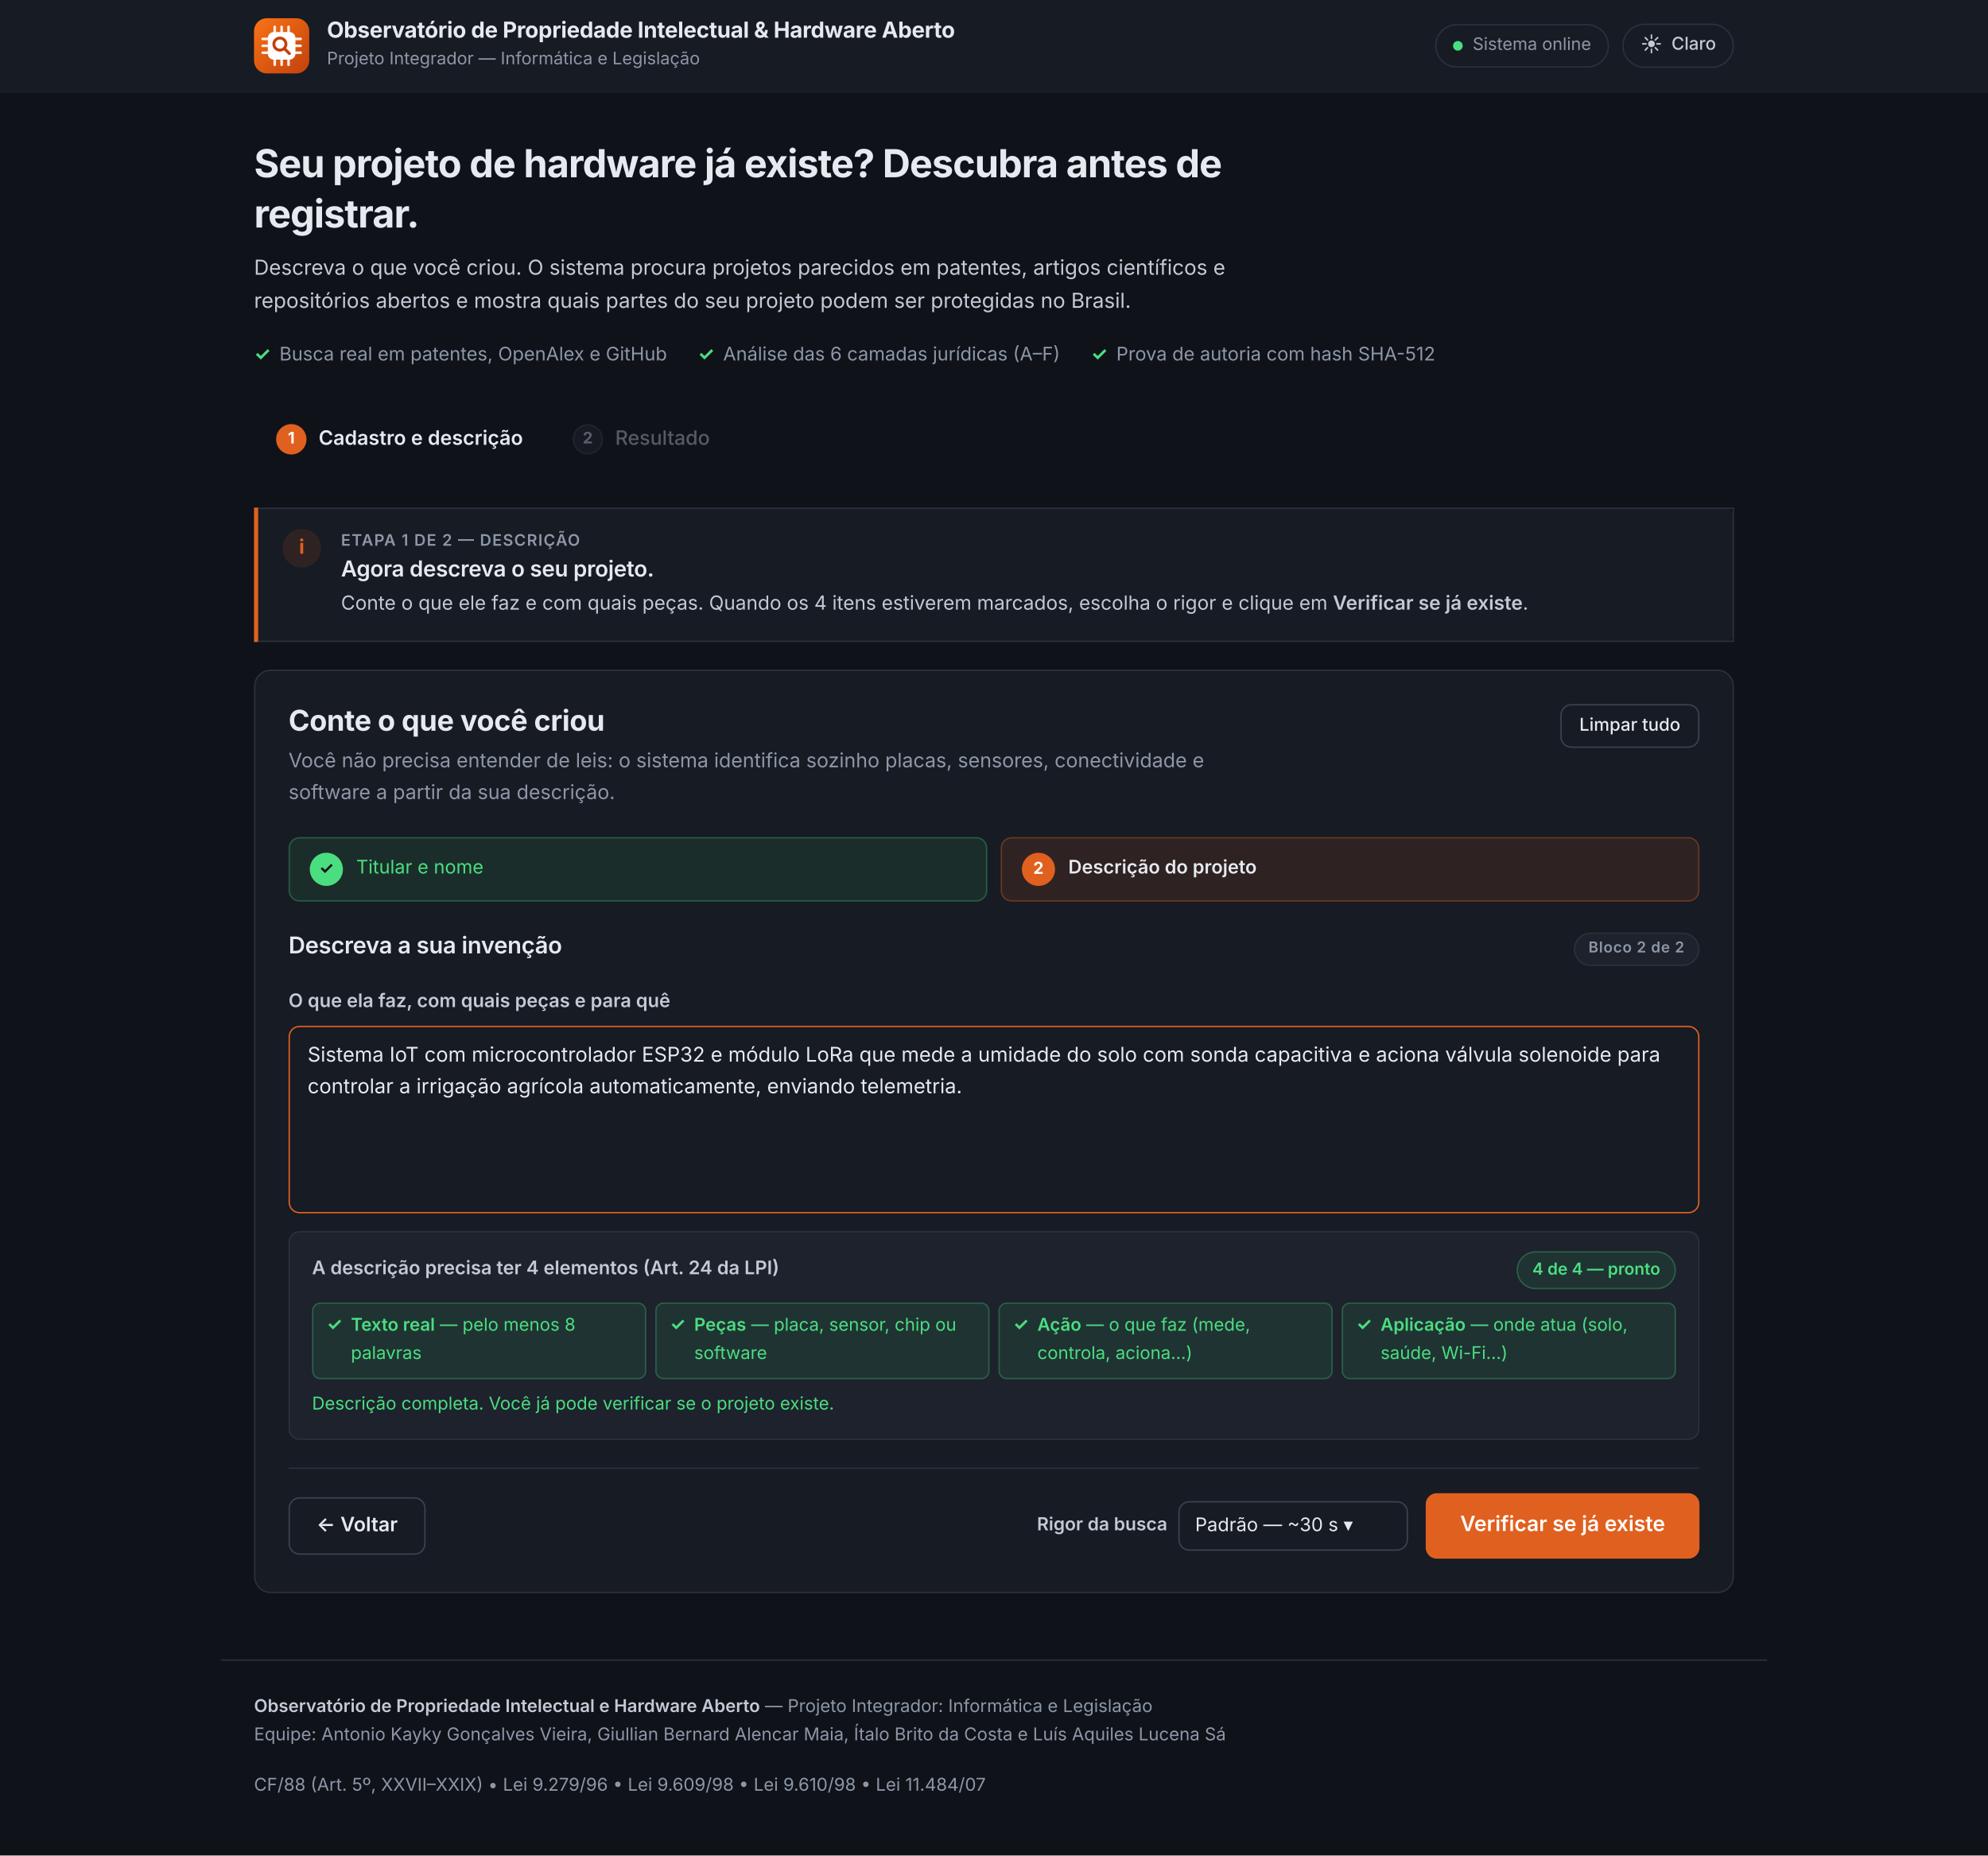
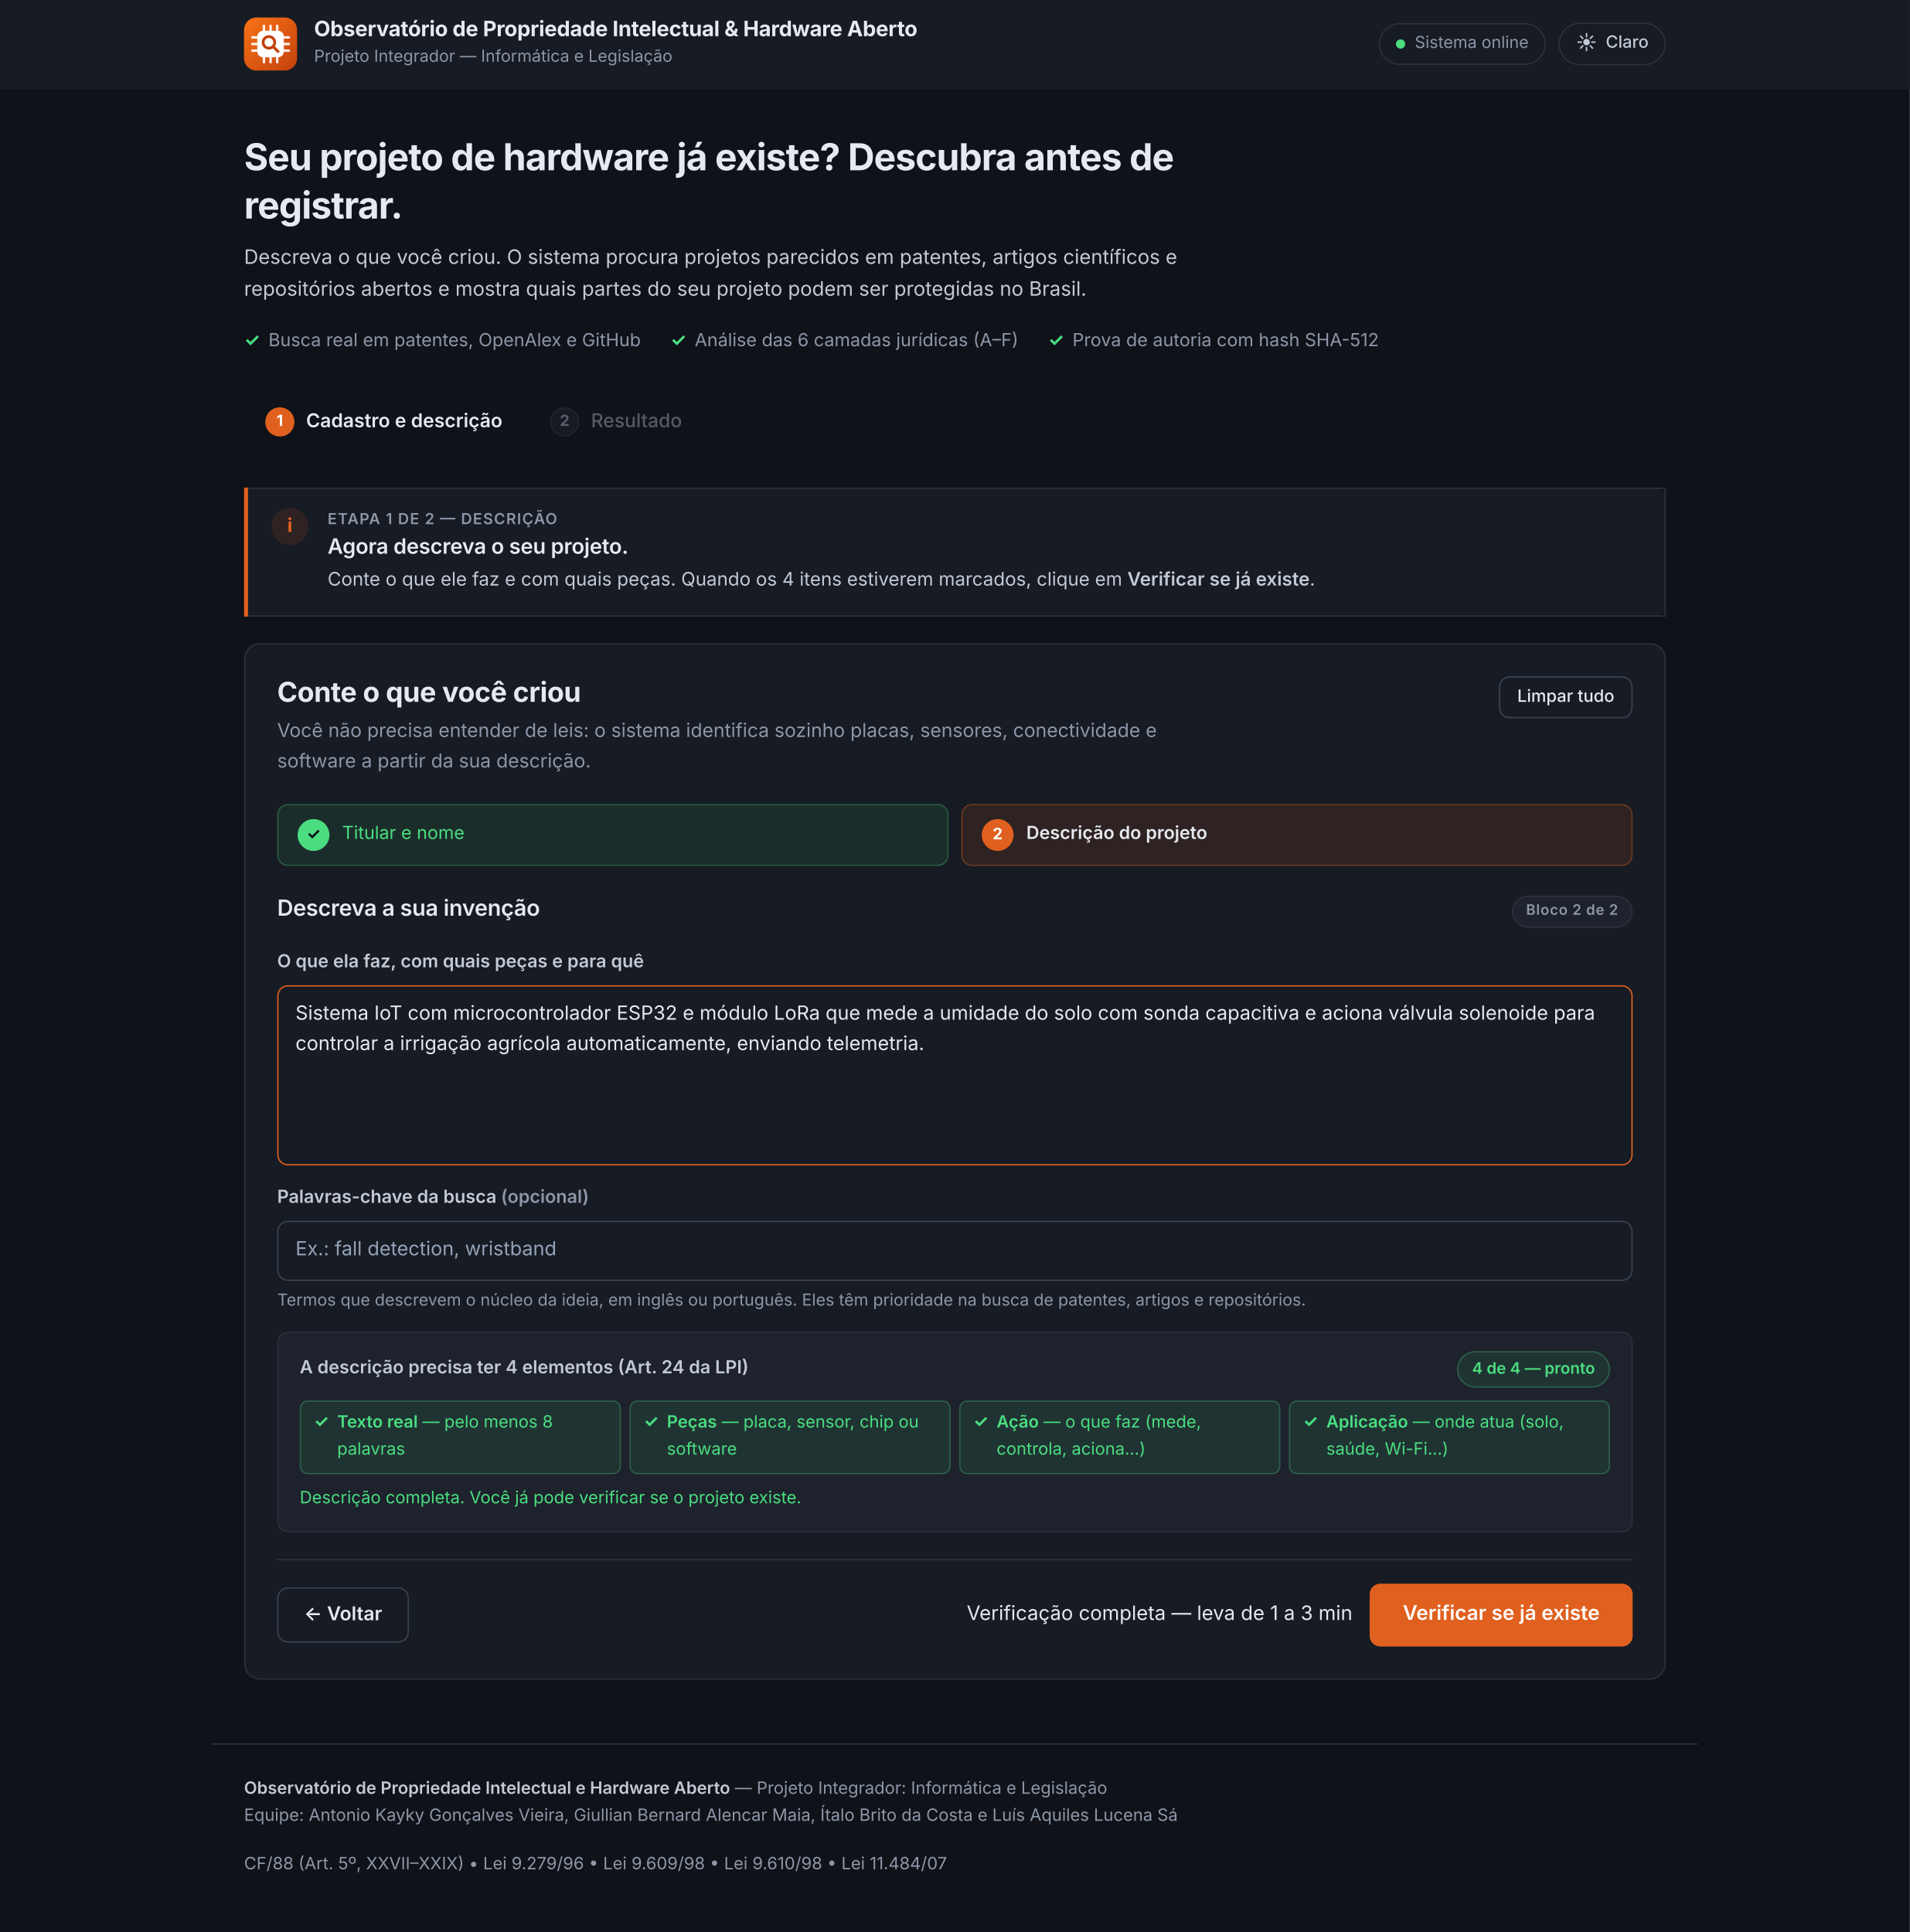
- <svg xmlns="http://www.w3.org/2000/svg" width="1440" height="1344" viewBox="0 0 1440 1344">
-   <rect id="fundo" x="0" y="0" width="1440" height="1344" fill="rgb(15,18,24)" />
+ <svg xmlns="http://www.w3.org/2000/svg" width="1440" height="1457" viewBox="0 0 1440 1457">
+   <rect id="fundo" x="0" y="0" width="1440" height="1457" fill="rgb(15,18,24)" />
  <text id="texto-4" x="184.0" y="128.4" font-family="Inter, sans-serif" font-size="28" font-weight="700" letter-spacing="-0.56" fill="rgb(230,233,239)">Seu projeto de hardware já existe? Descubra antes de</text>
  <text id="texto-5" x="184.0" y="164.8" font-family="Inter, sans-serif" font-size="28" font-weight="700" letter-spacing="-0.56" fill="rgb(230,233,239)">registrar.</text>
  <text id="texto-7" x="184.0" y="199.0" font-family="Inter, sans-serif" font-size="15" font-weight="400" fill="rgb(195,202,214)">Descreva o que você criou. O sistema procura projetos parecidos em patentes, artigos científicos e</text>
  <text id="texto-8" x="184.0" y="223.0" font-family="Inter, sans-serif" font-size="15" font-weight="400" fill="rgb(195,202,214)">repositórios abertos e mostra quais partes do seu projeto podem ser protegidas no Brasil.</text>
  <text id="texto-12" x="184.0" y="261.1" font-family="Inter, sans-serif" font-size="13.6" font-weight="700" fill="rgb(74,222,128)">✓</text>
  <text id="texto-13" x="202.4" y="261.1" font-family="Inter, sans-serif" font-size="13.6" font-weight="400" fill="rgb(141,151,168)">Busca real em patentes, OpenAlex e GitHub</text>
  <text id="texto-16" x="505.4" y="261.1" font-family="Inter, sans-serif" font-size="13.6" font-weight="700" fill="rgb(74,222,128)">✓</text>
  <text id="texto-17" x="523.8" y="261.1" font-family="Inter, sans-serif" font-size="13.6" font-weight="400" fill="rgb(141,151,168)">Análise das 6 camadas jurídicas (A–F)</text>
  <text id="texto-20" x="790.2" y="261.1" font-family="Inter, sans-serif" font-size="13.6" font-weight="700" fill="rgb(74,222,128)">✓</text>
  <text id="texto-21" x="808.6" y="261.1" font-family="Inter, sans-serif" font-size="13.6" font-weight="400" fill="rgb(141,151,168)">Prova de autoria com hash SHA-512</text>
  <rect id="tab-step-24" x="200.5" y="307.7" width="21.0" height="21.0" rx="10.5" fill="rgb(224,96,31)" fill-opacity="1.000" stroke="rgb(224,96,31)" stroke-opacity="1.000" stroke-width="1" />
  <text id="texto-25" x="208.5" y="321.2" font-family="Inter, sans-serif" font-size="11.52" font-weight="700" fill="rgb(255,255,255)">1</text>
  <text id="texto-26" x="230.8" y="322.2" font-family="Inter, sans-serif" font-size="14.4" font-weight="600" fill="rgb(230,233,239)">Cadastro e descrição</text>
  <rect id="tab-step-28" x="415.3" y="307.7" width="21.0" height="21.0" rx="10.5" fill="rgb(29,34,44)" fill-opacity="0.550" stroke="rgb(42,49,61)" stroke-opacity="0.550" stroke-width="1" />
  <text id="texto-29" x="422.1" y="321.2" font-family="Inter, sans-serif" font-size="11.52" font-weight="700" fill="rgb(141,151,168)" fill-opacity="0.550">2</text>
  <text id="texto-30" x="445.6" y="322.2" font-family="Inter, sans-serif" font-size="14.4" font-weight="500" fill="rgb(141,151,168)" fill-opacity="0.550">Resultado</text>
  <rect id="guide-32" x="184.0" y="367.7" width="1072.0" height="97.3" rx="8.0" fill="rgb(23,27,35)" fill-opacity="1.000" />
  <rect id="guide-32-borda-top" x="184.0" y="367.7" width="1072.0" height="1.0" fill="rgb(42,49,61)" fill-opacity="1.000" />
  <rect id="guide-32-borda-right" x="1255.0" y="367.7" width="1.0" height="97.3" fill="rgb(42,49,61)" fill-opacity="1.000" />
  <rect id="guide-32-borda-bottom" x="184.0" y="464.0" width="1072.0" height="1.0" fill="rgb(42,49,61)" fill-opacity="1.000" />
  <rect id="guide-32-borda-left" x="184.0" y="367.7" width="3.0" height="97.3" fill="rgb(224,96,31)" fill-opacity="1.000" />
  <rect id="guide-icon-33" x="204.6" y="383.1" width="28.0" height="28.0" rx="14.0" fill="rgb(224,96,31)" fill-opacity="0.120" />
  <text id="texto-34" x="216.6" y="401.1" font-family="Inter, sans-serif" font-size="14.4" font-weight="700" fill="rgb(224,96,31)">i</text>
  <text id="texto-37" x="247.0" y="395.3" font-family="Inter, sans-serif" font-size="11.52" font-weight="600" letter-spacing="0.691" fill="rgb(141,151,168)">ETAPA 1 DE 2 — DESCRIÇÃO</text>
  <text id="texto-39" x="247.0" y="417.6" font-family="Inter, sans-serif" font-size="16" font-weight="600" letter-spacing="-0.16" fill="rgb(230,233,239)">Agora descreva o seu projeto.</text>
-   <text id="texto-41" x="247.0" y="441.6" font-family="Inter, sans-serif" font-size="14.08" font-weight="400" fill="rgb(195,202,214)">Conte o que ele faz e com quais peças. Quando os 4 itens estiverem marcados, escolha o rigor e clique em</text>
-   <text id="texto-43" x="965.5" y="441.6" font-family="Inter, sans-serif" font-size="14.08" font-weight="600" fill="rgb(195,202,214)">Verificar se já existe</text>
-   <text id="texto-44" x="1103.0" y="441.6" font-family="Inter, sans-serif" font-size="14.08" font-weight="400" fill="rgb(195,202,214)">.</text>
-   <rect id="card-47" x="184.5" y="485.5" width="1071.0" height="668.0" rx="11.5" fill="rgb(23,27,35)" fill-opacity="1.000" stroke="rgb(42,49,61)" stroke-opacity="1.000" stroke-width="1" />
+   <text id="texto-41" x="247.0" y="441.6" font-family="Inter, sans-serif" font-size="14.08" font-weight="400" fill="rgb(195,202,214)">Conte o que ele faz e com quais peças. Quando os 4 itens estiverem marcados, clique em</text>
+   <text id="texto-43" x="850.0" y="441.6" font-family="Inter, sans-serif" font-size="14.08" font-weight="600" fill="rgb(195,202,214)">Verificar se já existe</text>
+   <text id="texto-44" x="987.5" y="441.6" font-family="Inter, sans-serif" font-size="14.08" font-weight="400" fill="rgb(195,202,214)">.</text>
+   <rect id="card-47" x="184.5" y="485.5" width="1071.0" height="780.7" rx="11.5" fill="rgb(23,27,35)" fill-opacity="1.000" stroke="rgb(42,49,61)" stroke-opacity="1.000" stroke-width="1" />
  <text id="texto-51" x="209.0" y="529.3" font-family="Inter, sans-serif" font-size="20.8" font-weight="650" letter-spacing="-0.208" fill="rgb(230,233,239)">Conte o que você criou</text>
  <text id="texto-53" x="209.0" y="555.8" font-family="Inter, sans-serif" font-size="14.4" font-weight="400" fill="rgb(141,151,168)">Você não precisa entender de leis: o sistema identifica sozinho placas, sensores, conectividade e</text>
  <text id="texto-54" x="209.0" y="578.8" font-family="Inter, sans-serif" font-size="14.4" font-weight="400" fill="rgb(141,151,168)">software a partir da sua descrição.</text>
  <rect id="btn-secondary-55" x="1130.7" y="510.5" width="99.8" height="30.7" rx="7.5" fill="rgb(23,27,35)" fill-opacity="1.000" stroke="rgb(58,67,82)" stroke-opacity="1.000" stroke-width="1" />
  <text id="texto-56" x="1144.0" y="529.3" font-family="Inter, sans-serif" font-size="12.8" font-weight="500" fill="rgb(230,233,239)">Limpar tudo</text>
  <rect id="indicador-bloco-1-58" x="209.5" y="606.8" width="505.2" height="45.8" rx="7.5" fill="rgb(74,222,128)" fill-opacity="0.090" stroke="rgb(74,222,128)" stroke-opacity="0.300" stroke-width="1" />
  <rect id="step-num-59" x="224.9" y="618.2" width="23.0" height="23.0" rx="11.5" fill="rgb(74,222,128)" fill-opacity="1.000" stroke="rgb(74,222,128)" stroke-opacity="1.000" stroke-width="1" />
  <text id="texto-60" x="231.1" y="633.0" font-family="Inter, sans-serif" font-size="12" font-weight="700" fill="rgb(15,18,24)">✓</text>
  <text id="texto-61" x="258.0" y="632.7" font-family="Inter, sans-serif" font-size="13.6" font-weight="400" fill="rgb(74,222,128)">Titular e nome</text>
  <rect id="indicador-bloco-2-62" x="725.3" y="606.8" width="505.2" height="45.8" rx="7.5" fill="rgb(224,96,31)" fill-opacity="0.120" stroke="rgb(224,96,31)" stroke-opacity="0.380" stroke-width="1" />
  <rect id="step-num-63" x="740.7" y="618.2" width="23.0" height="23.0" rx="11.5" fill="rgb(224,96,31)" fill-opacity="1.000" stroke="rgb(224,96,31)" stroke-opacity="1.000" stroke-width="1" />
  <text id="texto-64" x="748.4" y="633.0" font-family="Inter, sans-serif" font-size="12" font-weight="700" fill="rgb(255,255,255)">2</text>
  <text id="texto-65" x="773.8" y="632.7" font-family="Inter, sans-serif" font-size="13.6" font-weight="600" fill="rgb(230,233,239)">Descrição do projeto</text>
  <text id="texto-69" x="209.0" y="690.6" font-family="Inter, sans-serif" font-size="16.8" font-weight="600" letter-spacing="-0.168" fill="rgb(230,233,239)">Descreva a sua invenção</text>
  <rect id="status-tag-bloco-2-70" x="1140.5" y="676.0" width="90.0" height="23.2" rx="11.6" fill="rgb(29,34,44)" fill-opacity="1.000" stroke="rgb(42,49,61)" stroke-opacity="1.000" stroke-width="1" />
  <text id="texto-71" x="1150.6" y="689.9" font-family="Inter, sans-serif" font-size="10.88" font-weight="600" letter-spacing="0.435" fill="rgb(141,151,168)">Bloco 2 de 2</text>
  <text id="texto-74" x="209.0" y="729.5" font-family="Inter, sans-serif" font-size="13.6" font-weight="600" fill="rgb(195,202,214)">O que ela faz, com quais peças e para quê</text>
  <rect id="campo-relato_livre_usuario-75" x="209.5" y="743.5" width="1021.0" height="134.9" rx="7.5" fill="rgb(23,27,35)" fill-opacity="1.000" stroke="rgb(224,96,31)" stroke-opacity="1.000" stroke-width="1" />
  <text id="texto-76" x="222.8" y="769.0" font-family="Inter, sans-serif" font-size="14.72" font-weight="400" fill="rgb(230,233,239)">Sistema IoT com microcontrolador ESP32 e módulo LoRa que mede a umidade do solo com sonda capacitiva e aciona válvula solenoide para</text>
  <text id="texto-77" x="222.8" y="791.9" font-family="Inter, sans-serif" font-size="14.72" font-weight="400" fill="rgb(230,233,239)">controlar a irrigação agrícola automaticamente, enviando telemetria.</text>
-   <rect id="medidor-qualificacao-bloco2-78" x="209.5" y="892.2" width="1021.0" height="150.3" rx="7.5" fill="rgb(29,34,44)" fill-opacity="1.000" stroke="rgb(42,49,61)" stroke-opacity="1.000" stroke-width="1" />
-   <text id="texto-81" x="226.0" y="923.0" font-family="Inter, sans-serif" font-size="13.6" font-weight="600" fill="rgb(195,202,214)">A descrição precisa ter 4 elementos (Art. 24 da LPI)</text>
-   <rect id="badge-status-qualificacao-82" x="1099.0" y="906.8" width="114.5" height="26.6" rx="13.3" fill="rgb(74,222,128)" fill-opacity="0.090" stroke="rgb(74,222,128)" stroke-opacity="0.300" stroke-width="1" />
-   <text id="texto-83" x="1109.9" y="923.3" font-family="Inter, sans-serif" font-size="12" font-weight="600" fill="rgb(74,222,128)">4 de 4 — pronto</text>
-   <rect id="chk-quesito-1-85" x="226.5" y="943.9" width="241.2" height="54.7" rx="5.5" fill="rgb(74,222,128)" fill-opacity="0.090" stroke="rgb(74,222,128)" stroke-opacity="0.300" stroke-width="1" />
-   <text id="texto-87" x="236.6" y="963.6" font-family="Inter, sans-serif" font-size="12.8" font-weight="700" fill="rgb(74,222,128)">✓</text>
-   <text id="texto-89" x="254.2" y="963.9" font-family="Inter, sans-serif" font-size="12.8" font-weight="600" fill="rgb(74,222,128)">Texto real</text>
-   <text id="texto-90" x="318.6" y="963.9" font-family="Inter, sans-serif" font-size="12.8" font-weight="400" fill="rgb(74,222,128)">— pelo menos 8</text>
-   <text id="texto-91" x="254.2" y="984.4" font-family="Inter, sans-serif" font-size="12.8" font-weight="400" fill="rgb(74,222,128)">palavras</text>
-   <rect id="chk-quesito-2-92" x="475.1" y="943.9" width="241.2" height="54.7" rx="5.5" fill="rgb(74,222,128)" fill-opacity="0.090" stroke="rgb(74,222,128)" stroke-opacity="0.300" stroke-width="1" />
-   <text id="texto-94" x="485.2" y="963.6" font-family="Inter, sans-serif" font-size="12.8" font-weight="700" fill="rgb(74,222,128)">✓</text>
-   <text id="texto-96" x="502.8" y="963.9" font-family="Inter, sans-serif" font-size="12.8" font-weight="600" fill="rgb(74,222,128)">Peças</text>
-   <text id="texto-97" x="544.1" y="963.9" font-family="Inter, sans-serif" font-size="12.8" font-weight="400" fill="rgb(74,222,128)">— placa, sensor, chip ou</text>
-   <text id="texto-98" x="502.8" y="984.4" font-family="Inter, sans-serif" font-size="12.8" font-weight="400" fill="rgb(74,222,128)">software</text>
-   <rect id="chk-quesito-3-99" x="723.7" y="943.9" width="241.2" height="54.7" rx="5.5" fill="rgb(74,222,128)" fill-opacity="0.090" stroke="rgb(74,222,128)" stroke-opacity="0.300" stroke-width="1" />
-   <text id="texto-101" x="733.8" y="963.6" font-family="Inter, sans-serif" font-size="12.8" font-weight="700" fill="rgb(74,222,128)">✓</text>
-   <text id="texto-103" x="751.4" y="963.9" font-family="Inter, sans-serif" font-size="12.8" font-weight="600" fill="rgb(74,222,128)">Ação</text>
-   <text id="texto-104" x="786.8" y="963.9" font-family="Inter, sans-serif" font-size="12.8" font-weight="400" fill="rgb(74,222,128)">— o que faz (mede,</text>
-   <text id="texto-105" x="751.4" y="984.4" font-family="Inter, sans-serif" font-size="12.8" font-weight="400" fill="rgb(74,222,128)">controla, aciona…)</text>
-   <rect id="chk-quesito-4-106" x="972.3" y="943.9" width="241.2" height="54.7" rx="5.5" fill="rgb(74,222,128)" fill-opacity="0.090" stroke="rgb(74,222,128)" stroke-opacity="0.300" stroke-width="1" />
-   <text id="texto-108" x="982.4" y="963.6" font-family="Inter, sans-serif" font-size="12.8" font-weight="700" fill="rgb(74,222,128)">✓</text>
-   <text id="texto-110" x="1000.0" y="963.9" font-family="Inter, sans-serif" font-size="12.8" font-weight="600" fill="rgb(74,222,128)">Aplicação</text>
-   <text id="texto-111" x="1065.2" y="963.9" font-family="Inter, sans-serif" font-size="12.8" font-weight="400" fill="rgb(74,222,128)">— onde atua (solo,</text>
-   <text id="texto-112" x="1000.0" y="984.4" font-family="Inter, sans-serif" font-size="12.8" font-weight="400" fill="rgb(74,222,128)">saúde, Wi-Fi…)</text>
-   <text id="texto-114" x="226.0" y="1021.0" font-family="Inter, sans-serif" font-size="12.8" font-weight="400" fill="rgb(74,222,128)">Descrição completa. Você já pode verificar se o projeto existe.</text>
-   <rect id="rodape-bloco-2-usuario-115-borda-top" x="209.0" y="1063.0" width="1022.0" height="1.0" fill="rgb(42,49,61)" fill-opacity="1.000" />
-   <rect id="btn-secondary-116" x="209.5" y="1085.0" width="98.3" height="40.7" rx="7.5" fill="rgb(23,27,35)" fill-opacity="1.000" stroke="rgb(58,67,82)" stroke-opacity="1.000" stroke-width="1" />
-   <text id="texto-117" x="229.2" y="1109.2" font-family="Inter, sans-serif" font-size="14.4" font-weight="600" fill="rgb(230,233,239)">← Voltar</text>
-   <text id="texto-121" x="751.1" y="1108.5" font-family="Inter, sans-serif" font-size="13.12" font-weight="600" fill="rgb(195,202,214)">Rigor da busca</text>
-   <rect id="campo-seletor-tempo-auditoria-122" x="854.0" y="1087.8" width="165.4" height="35.0" rx="7.5" fill="rgb(23,27,35)" fill-opacity="1.000" stroke="rgb(58,67,82)" stroke-opacity="1.000" stroke-width="1" />
-   <text id="texto-123" x="865.7" y="1109.1" font-family="Inter, sans-serif" font-size="13.6" font-weight="400" fill="rgb(230,233,239)">Padrão — ~30 s ▾</text>
-   <rect id="btn-verificar-bloco2-124" x="1033.2" y="1082.1" width="197.3" height="46.4" rx="7.5" fill="rgb(224,96,31)" fill-opacity="1.000" stroke="rgb(224,96,31)" stroke-opacity="1.000" stroke-width="1" />
-   <text id="texto-125" x="1057.7" y="1109.0" font-family="Inter, sans-serif" font-size="15.2" font-weight="600" fill="rgb(255,255,255)">Verificar se já existe</text>
-   <rect id="footer-126-borda-top" x="160.0" y="1202.0" width="1120.0" height="1.0" fill="rgb(42,49,61)" fill-opacity="1.000" />
-   <text id="texto-129" x="184.0" y="1240.1" font-family="Inter, sans-serif" font-size="12.8" font-weight="600" fill="rgb(195,202,214)">Observatório de Propriedade Intelectual e Hardware Aberto</text>
-   <text id="texto-130" x="554.1" y="1240.1" font-family="Inter, sans-serif" font-size="12.8" font-weight="400" fill="rgb(141,151,168)">— Projeto Integrador: Informática e Legislação</text>
-   <text id="texto-131" x="184.0" y="1260.6" font-family="Inter, sans-serif" font-size="12.8" font-weight="400" fill="rgb(141,151,168)">Equipe: Antonio Kayky Gonçalves Vieira, Giullian Bernard Alencar Maia, Ítalo Brito da Costa e Luís Aquiles Lucena Sá</text>
-   <text id="texto-133" x="184.0" y="1297.1" font-family="Inter, sans-serif" font-size="12.8" font-weight="400" fill="rgb(141,151,168)">CF/88 (Art. 5º, XXVII–XXIX) • Lei 9.279/96 • Lei 9.609/98 • Lei 9.610/98 • Lei 11.484/07</text>
-   <rect id="topbar-134" x="0.0" y="0.0" width="1440.0" height="67.4" rx="0.0" fill="rgb(23,27,35)" fill-opacity="1.000" />
-   <svg id="img-138" x="184.0" y="13.2" width="40" height="40" viewBox="0 0 64 64">
+   <text id="texto-80" x="209.0" y="907.1" font-family="Inter, sans-serif" font-size="13.6" font-weight="600" fill="rgb(195,202,214)">Palavras-chave da busca</text>
+   <text id="texto-82" x="377.7" y="907.1" font-family="Inter, sans-serif" font-size="13.6" font-weight="600" fill="rgb(141,151,168)">(opcional)</text>
+   <rect id="campo-palavras_chave_extra-83" x="209.5" y="921.1" width="1021.0" height="44.4" rx="7.5" fill="rgb(23,27,35)" fill-opacity="1.000" stroke="rgb(58,67,82)" stroke-opacity="1.000" stroke-width="1" />
+   <text id="texto-84" x="222.8" y="946.7" font-family="Inter, sans-serif" font-size="14.72" font-weight="400" fill="rgb(148,163,184)">Ex.: fall detection, wristband</text>
+   <text id="texto-86" x="209.0" y="984.6" font-family="Inter, sans-serif" font-size="12.48" font-weight="400" fill="rgb(141,151,168)">Termos que descrevem o núcleo da ideia, em inglês ou português. Eles têm prioridade na busca de patentes, artigos e repositórios.</text>
+   <rect id="medidor-qualificacao-bloco2-87" x="209.5" y="1004.8" width="1021.0" height="150.3" rx="7.5" fill="rgb(29,34,44)" fill-opacity="1.000" stroke="rgb(42,49,61)" stroke-opacity="1.000" stroke-width="1" />
+   <text id="texto-90" x="226.0" y="1035.7" font-family="Inter, sans-serif" font-size="13.6" font-weight="600" fill="rgb(195,202,214)">A descrição precisa ter 4 elementos (Art. 24 da LPI)</text>
+   <rect id="badge-status-qualificacao-91" x="1099.0" y="1019.4" width="114.5" height="26.6" rx="13.3" fill="rgb(74,222,128)" fill-opacity="0.090" stroke="rgb(74,222,128)" stroke-opacity="0.300" stroke-width="1" />
+   <text id="texto-92" x="1109.9" y="1036.0" font-family="Inter, sans-serif" font-size="12" font-weight="600" fill="rgb(74,222,128)">4 de 4 — pronto</text>
+   <rect id="chk-quesito-1-94" x="226.5" y="1056.6" width="241.2" height="54.7" rx="5.5" fill="rgb(74,222,128)" fill-opacity="0.090" stroke="rgb(74,222,128)" stroke-opacity="0.300" stroke-width="1" />
+   <text id="texto-96" x="236.6" y="1076.3" font-family="Inter, sans-serif" font-size="12.8" font-weight="700" fill="rgb(74,222,128)">✓</text>
+   <text id="texto-98" x="254.2" y="1076.6" font-family="Inter, sans-serif" font-size="12.8" font-weight="600" fill="rgb(74,222,128)">Texto real</text>
+   <text id="texto-99" x="318.6" y="1076.6" font-family="Inter, sans-serif" font-size="12.8" font-weight="400" fill="rgb(74,222,128)">— pelo menos 8</text>
+   <text id="texto-100" x="254.2" y="1097.0" font-family="Inter, sans-serif" font-size="12.8" font-weight="400" fill="rgb(74,222,128)">palavras</text>
+   <rect id="chk-quesito-2-101" x="475.1" y="1056.6" width="241.2" height="54.7" rx="5.5" fill="rgb(74,222,128)" fill-opacity="0.090" stroke="rgb(74,222,128)" stroke-opacity="0.300" stroke-width="1" />
+   <text id="texto-103" x="485.2" y="1076.3" font-family="Inter, sans-serif" font-size="12.8" font-weight="700" fill="rgb(74,222,128)">✓</text>
+   <text id="texto-105" x="502.8" y="1076.6" font-family="Inter, sans-serif" font-size="12.8" font-weight="600" fill="rgb(74,222,128)">Peças</text>
+   <text id="texto-106" x="544.1" y="1076.6" font-family="Inter, sans-serif" font-size="12.8" font-weight="400" fill="rgb(74,222,128)">— placa, sensor, chip ou</text>
+   <text id="texto-107" x="502.8" y="1097.0" font-family="Inter, sans-serif" font-size="12.8" font-weight="400" fill="rgb(74,222,128)">software</text>
+   <rect id="chk-quesito-3-108" x="723.7" y="1056.6" width="241.2" height="54.7" rx="5.5" fill="rgb(74,222,128)" fill-opacity="0.090" stroke="rgb(74,222,128)" stroke-opacity="0.300" stroke-width="1" />
+   <text id="texto-110" x="733.8" y="1076.3" font-family="Inter, sans-serif" font-size="12.8" font-weight="700" fill="rgb(74,222,128)">✓</text>
+   <text id="texto-112" x="751.4" y="1076.6" font-family="Inter, sans-serif" font-size="12.8" font-weight="600" fill="rgb(74,222,128)">Ação</text>
+   <text id="texto-113" x="786.8" y="1076.6" font-family="Inter, sans-serif" font-size="12.8" font-weight="400" fill="rgb(74,222,128)">— o que faz (mede,</text>
+   <text id="texto-114" x="751.4" y="1097.0" font-family="Inter, sans-serif" font-size="12.8" font-weight="400" fill="rgb(74,222,128)">controla, aciona…)</text>
+   <rect id="chk-quesito-4-115" x="972.3" y="1056.6" width="241.2" height="54.7" rx="5.5" fill="rgb(74,222,128)" fill-opacity="0.090" stroke="rgb(74,222,128)" stroke-opacity="0.300" stroke-width="1" />
+   <text id="texto-117" x="982.4" y="1076.3" font-family="Inter, sans-serif" font-size="12.8" font-weight="700" fill="rgb(74,222,128)">✓</text>
+   <text id="texto-119" x="1000.0" y="1076.6" font-family="Inter, sans-serif" font-size="12.8" font-weight="600" fill="rgb(74,222,128)">Aplicação</text>
+   <text id="texto-120" x="1065.2" y="1076.6" font-family="Inter, sans-serif" font-size="12.8" font-weight="400" fill="rgb(74,222,128)">— onde atua (solo,</text>
+   <text id="texto-121" x="1000.0" y="1097.0" font-family="Inter, sans-serif" font-size="12.8" font-weight="400" fill="rgb(74,222,128)">saúde, Wi-Fi…)</text>
+   <text id="texto-123" x="226.0" y="1133.7" font-family="Inter, sans-serif" font-size="12.8" font-weight="400" fill="rgb(74,222,128)">Descrição completa. Você já pode verificar se o projeto existe.</text>
+   <rect id="rodape-bloco-2-usuario-124-borda-top" x="209.0" y="1175.7" width="1022.0" height="1.0" fill="rgb(42,49,61)" fill-opacity="1.000" />
+   <rect id="btn-secondary-125" x="209.5" y="1197.6" width="98.3" height="40.7" rx="7.5" fill="rgb(23,27,35)" fill-opacity="1.000" stroke="rgb(58,67,82)" stroke-opacity="1.000" stroke-width="1" />
+   <text id="texto-126" x="229.2" y="1221.9" font-family="Inter, sans-serif" font-size="14.4" font-weight="600" fill="rgb(230,233,239)">← Voltar</text>
+   <text id="texto-130" x="728.9" y="1221.7" font-family="Inter, sans-serif" font-size="15" font-weight="400" fill="rgb(230,233,239)">Verificação completa — leva de 1 a 3 min</text>
+   <rect id="btn-verificar-bloco2-131" x="1033.2" y="1194.8" width="197.3" height="46.4" rx="7.5" fill="rgb(224,96,31)" fill-opacity="1.000" stroke="rgb(224,96,31)" stroke-opacity="1.000" stroke-width="1" />
+   <text id="texto-132" x="1057.7" y="1221.6" font-family="Inter, sans-serif" font-size="15.2" font-weight="600" fill="rgb(255,255,255)">Verificar se já existe</text>
+   <rect id="footer-133-borda-top" x="160.0" y="1314.7" width="1120.0" height="1.0" fill="rgb(42,49,61)" fill-opacity="1.000" />
+   <text id="texto-136" x="184.0" y="1352.8" font-family="Inter, sans-serif" font-size="12.8" font-weight="600" fill="rgb(195,202,214)">Observatório de Propriedade Intelectual e Hardware Aberto</text>
+   <text id="texto-137" x="554.1" y="1352.8" font-family="Inter, sans-serif" font-size="12.8" font-weight="400" fill="rgb(141,151,168)">— Projeto Integrador: Informática e Legislação</text>
+   <text id="texto-138" x="184.0" y="1373.2" font-family="Inter, sans-serif" font-size="12.8" font-weight="400" fill="rgb(141,151,168)">Equipe: Antonio Kayky Gonçalves Vieira, Giullian Bernard Alencar Maia, Ítalo Brito da Costa e Luís Aquiles Lucena Sá</text>
+   <text id="texto-140" x="184.0" y="1409.7" font-family="Inter, sans-serif" font-size="12.8" font-weight="400" fill="rgb(141,151,168)">CF/88 (Art. 5º, XXVII–XXIX) • Lei 9.279/96 • Lei 9.609/98 • Lei 9.610/98 • Lei 11.484/07</text>
+   <rect id="topbar-141" x="0.0" y="0.0" width="1440.0" height="67.4" rx="0.0" fill="rgb(23,27,35)" fill-opacity="1.000" />
+   <svg id="img-145" x="184.0" y="13.2" width="40" height="40" viewBox="0 0 64 64">
    <defs>
      <linearGradient id="logo-gradiente" x1="0" y1="0" x2="1" y2="1">
        <stop offset="0" stop-color="#f97316" />
        <stop offset="1" stop-color="#c2410c" />
      </linearGradient>
    </defs>
    <rect width="64" height="64" rx="15" fill="url(#logo-gradiente)" />
    <g stroke="#fff" stroke-width="3" stroke-linecap="round" opacity="0.9">
      <path d="M24 10v6M32 10v6M40 10v6" />
      <path d="M24 48v6M32 48v6M40 48v6" />
      <path d="M10 24h6M10 32h6M10 40h6" />
      <path d="M48 24h6M48 32h6M48 40h6" />
    </g>
    <rect x="16" y="16" width="32" height="32" rx="7" fill="#fff" />
    <g fill="none" stroke="#c2410c" stroke-width="3.4" stroke-linecap="round">
      <circle cx="30" cy="30" r="7" />
      <path d="M35.2 35.2 41 41" />
    </g>
  </svg>
-   <text id="texto-141" x="236.8" y="27.3" font-family="Inter, sans-serif" font-size="16" font-weight="650" letter-spacing="-0.16" fill="rgb(230,233,239)">Observatório de Propriedade Intelectual &amp; Hardware Aberto</text>
-   <text id="texto-143" x="236.8" y="46.6" font-family="Inter, sans-serif" font-size="12.48" font-weight="400" fill="rgb(141,151,168)">Projeto Integrador — Informática e Legislação</text>
-   <rect id="engine-badge-145" x="1040.0" y="17.9" width="125.0" height="30.6" rx="15.3" fill="none" stroke="rgb(42,49,61)" stroke-opacity="1.000" stroke-width="1" />
-   <rect id="engine-dot-146" x="1052.5" y="29.7" width="7.0" height="7.0" rx="3.5" fill="rgb(74,222,128)" fill-opacity="1.000" />
-   <text id="texto-148" x="1066.7" y="36.2" font-family="Inter, sans-serif" font-size="12.48" font-weight="400" fill="rgb(141,151,168)">Sistema online</text>
-   <rect id="botao-tema-149" x="1175.6" y="17.6" width="79.9" height="31.1" rx="15.5" fill="rgb(23,27,35)" fill-opacity="1.000" stroke="rgb(42,49,61)" stroke-opacity="1.000" stroke-width="1" />
-   <text id="texto-151" x="1188.1" y="37.3" font-family="Inter, sans-serif" font-size="15.2" font-weight="500" fill="rgb(195,202,214)">☀</text>
-   <text id="texto-153" x="1210.7" y="36.0" font-family="Inter, sans-serif" font-size="12.8" font-weight="500" fill="rgb(195,202,214)">Claro</text>
+   <text id="texto-148" x="236.8" y="27.3" font-family="Inter, sans-serif" font-size="16" font-weight="650" letter-spacing="-0.16" fill="rgb(230,233,239)">Observatório de Propriedade Intelectual &amp; Hardware Aberto</text>
+   <text id="texto-150" x="236.8" y="46.6" font-family="Inter, sans-serif" font-size="12.48" font-weight="400" fill="rgb(141,151,168)">Projeto Integrador — Informática e Legislação</text>
+   <rect id="engine-badge-152" x="1040.0" y="17.9" width="125.0" height="30.6" rx="15.3" fill="none" stroke="rgb(42,49,61)" stroke-opacity="1.000" stroke-width="1" />
+   <rect id="engine-dot-153" x="1052.5" y="29.7" width="7.0" height="7.0" rx="3.5" fill="rgb(74,222,128)" fill-opacity="1.000" />
+   <text id="texto-155" x="1066.7" y="36.2" font-family="Inter, sans-serif" font-size="12.48" font-weight="400" fill="rgb(141,151,168)">Sistema online</text>
+   <rect id="botao-tema-156" x="1175.6" y="17.6" width="79.9" height="31.1" rx="15.5" fill="rgb(23,27,35)" fill-opacity="1.000" stroke="rgb(42,49,61)" stroke-opacity="1.000" stroke-width="1" />
+   <text id="texto-158" x="1188.1" y="37.3" font-family="Inter, sans-serif" font-size="15.2" font-weight="500" fill="rgb(195,202,214)">☀</text>
+   <text id="texto-160" x="1210.7" y="36.0" font-family="Inter, sans-serif" font-size="12.8" font-weight="500" fill="rgb(195,202,214)">Claro</text>
</svg>
